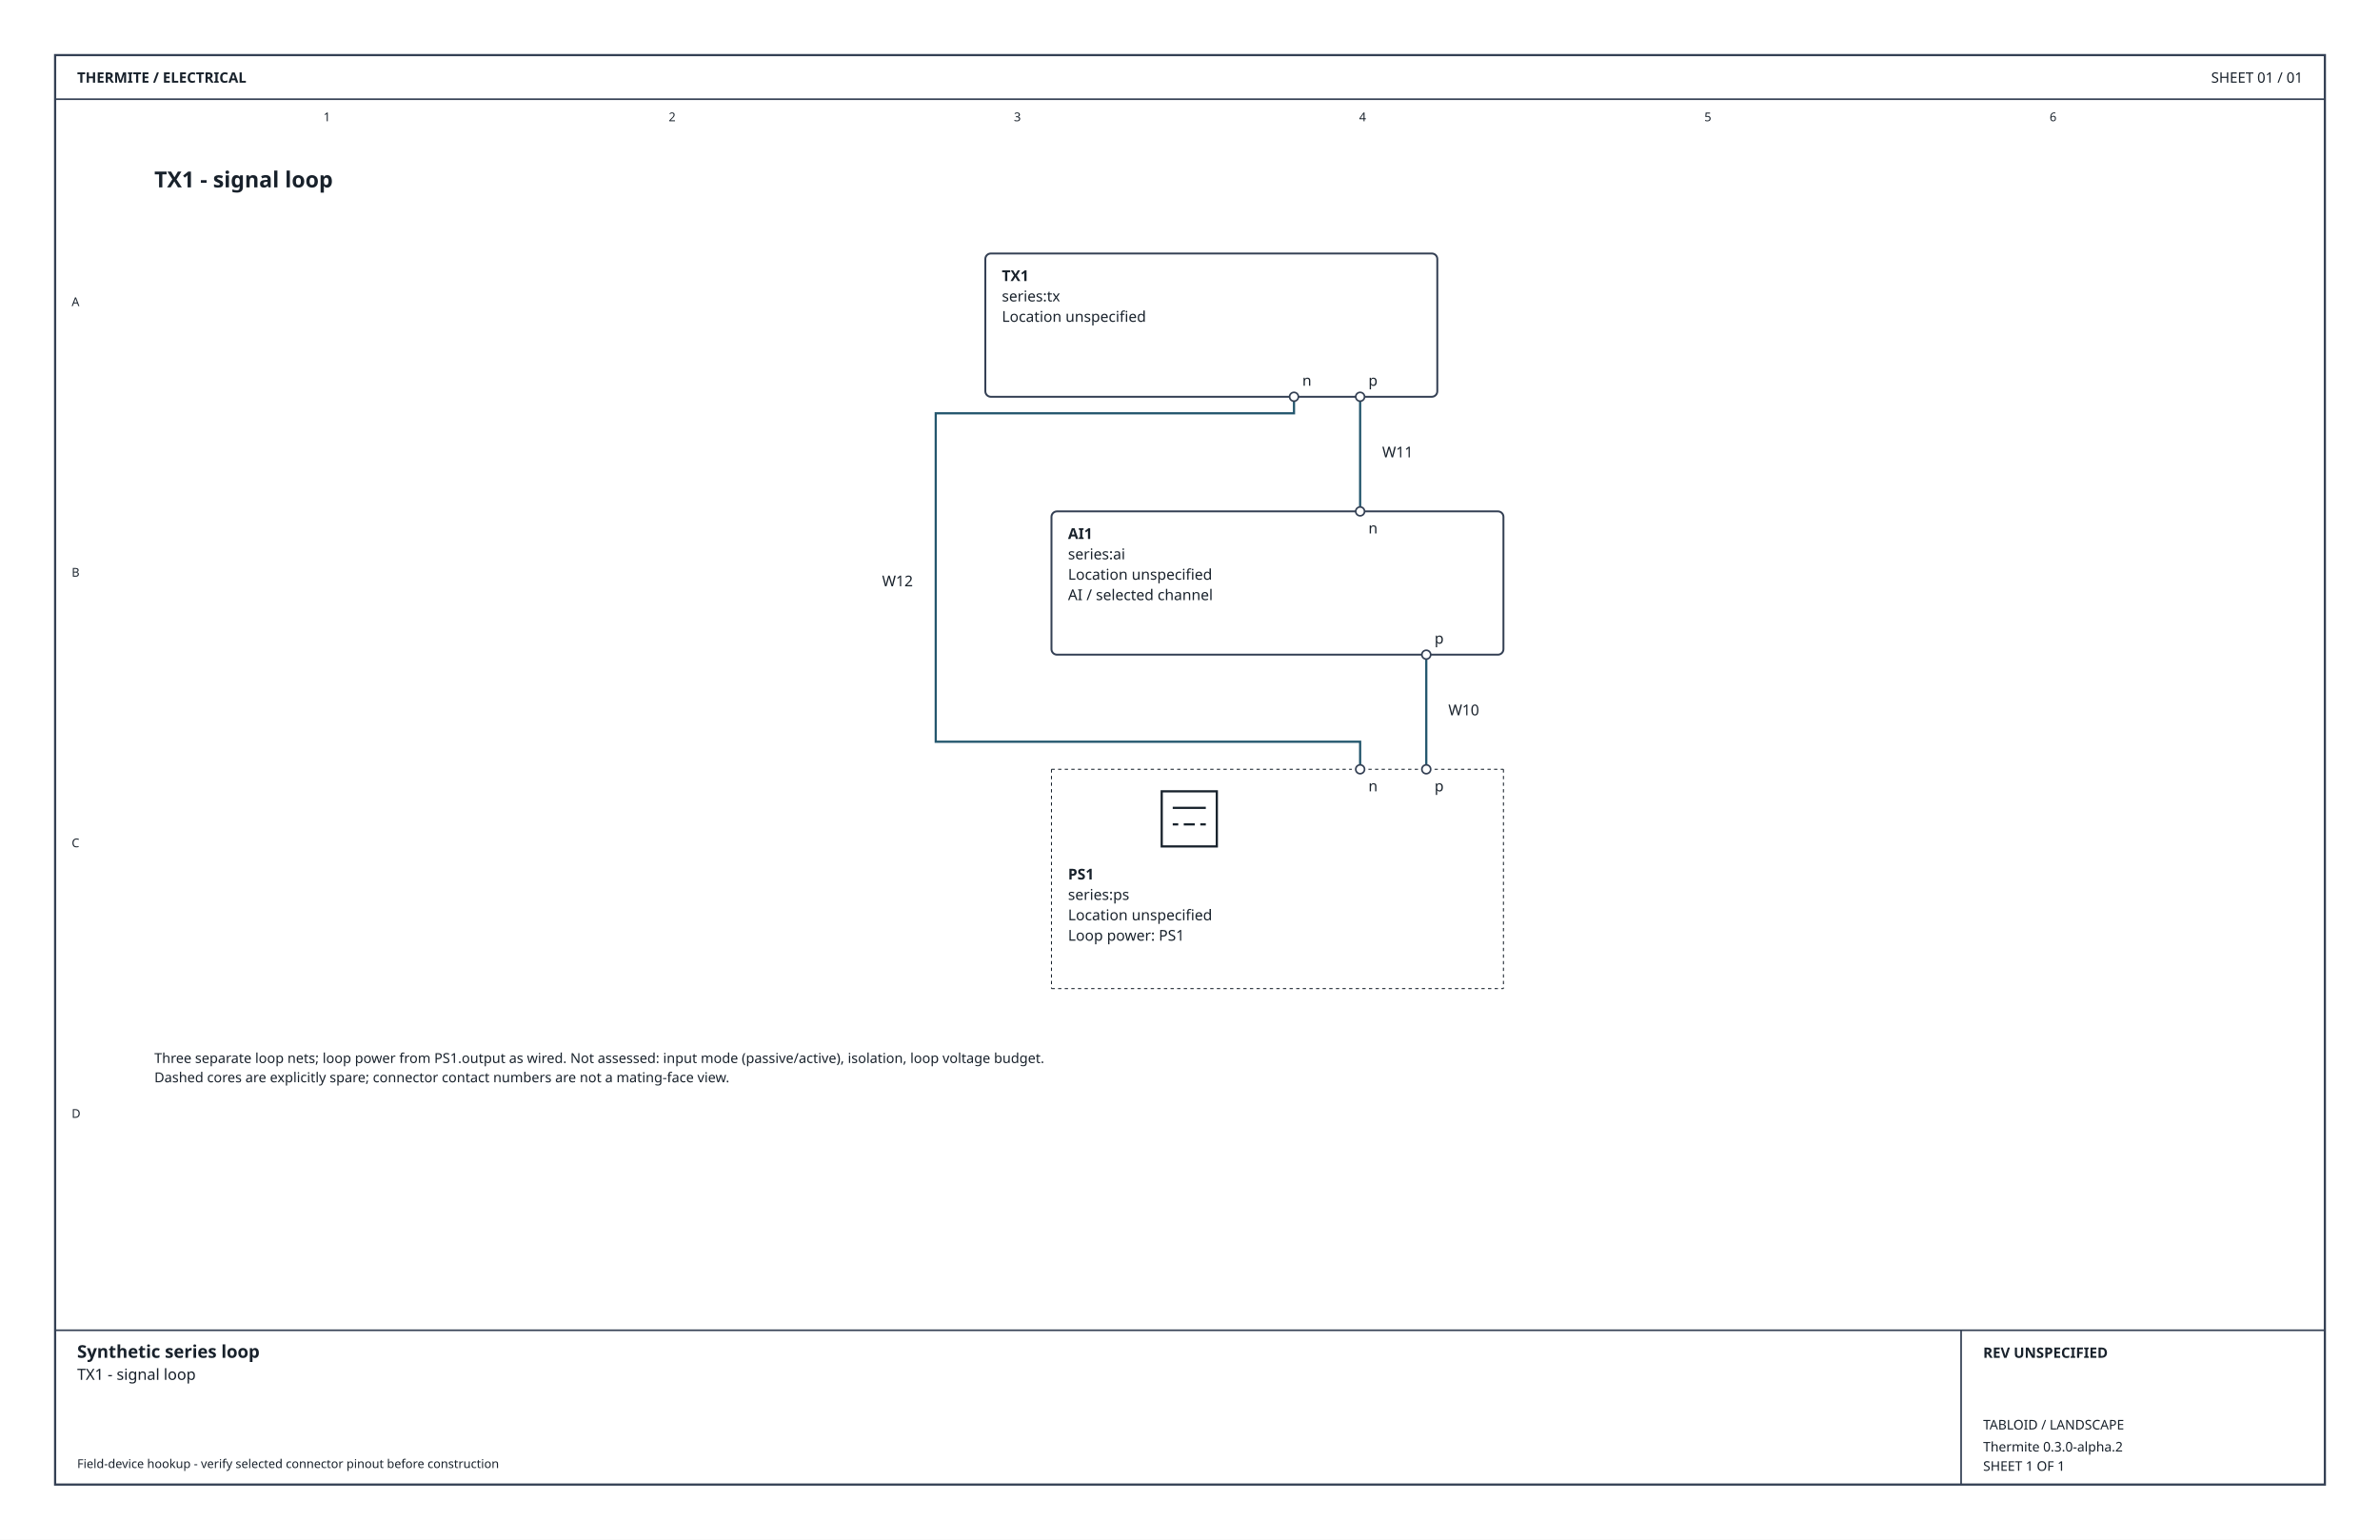
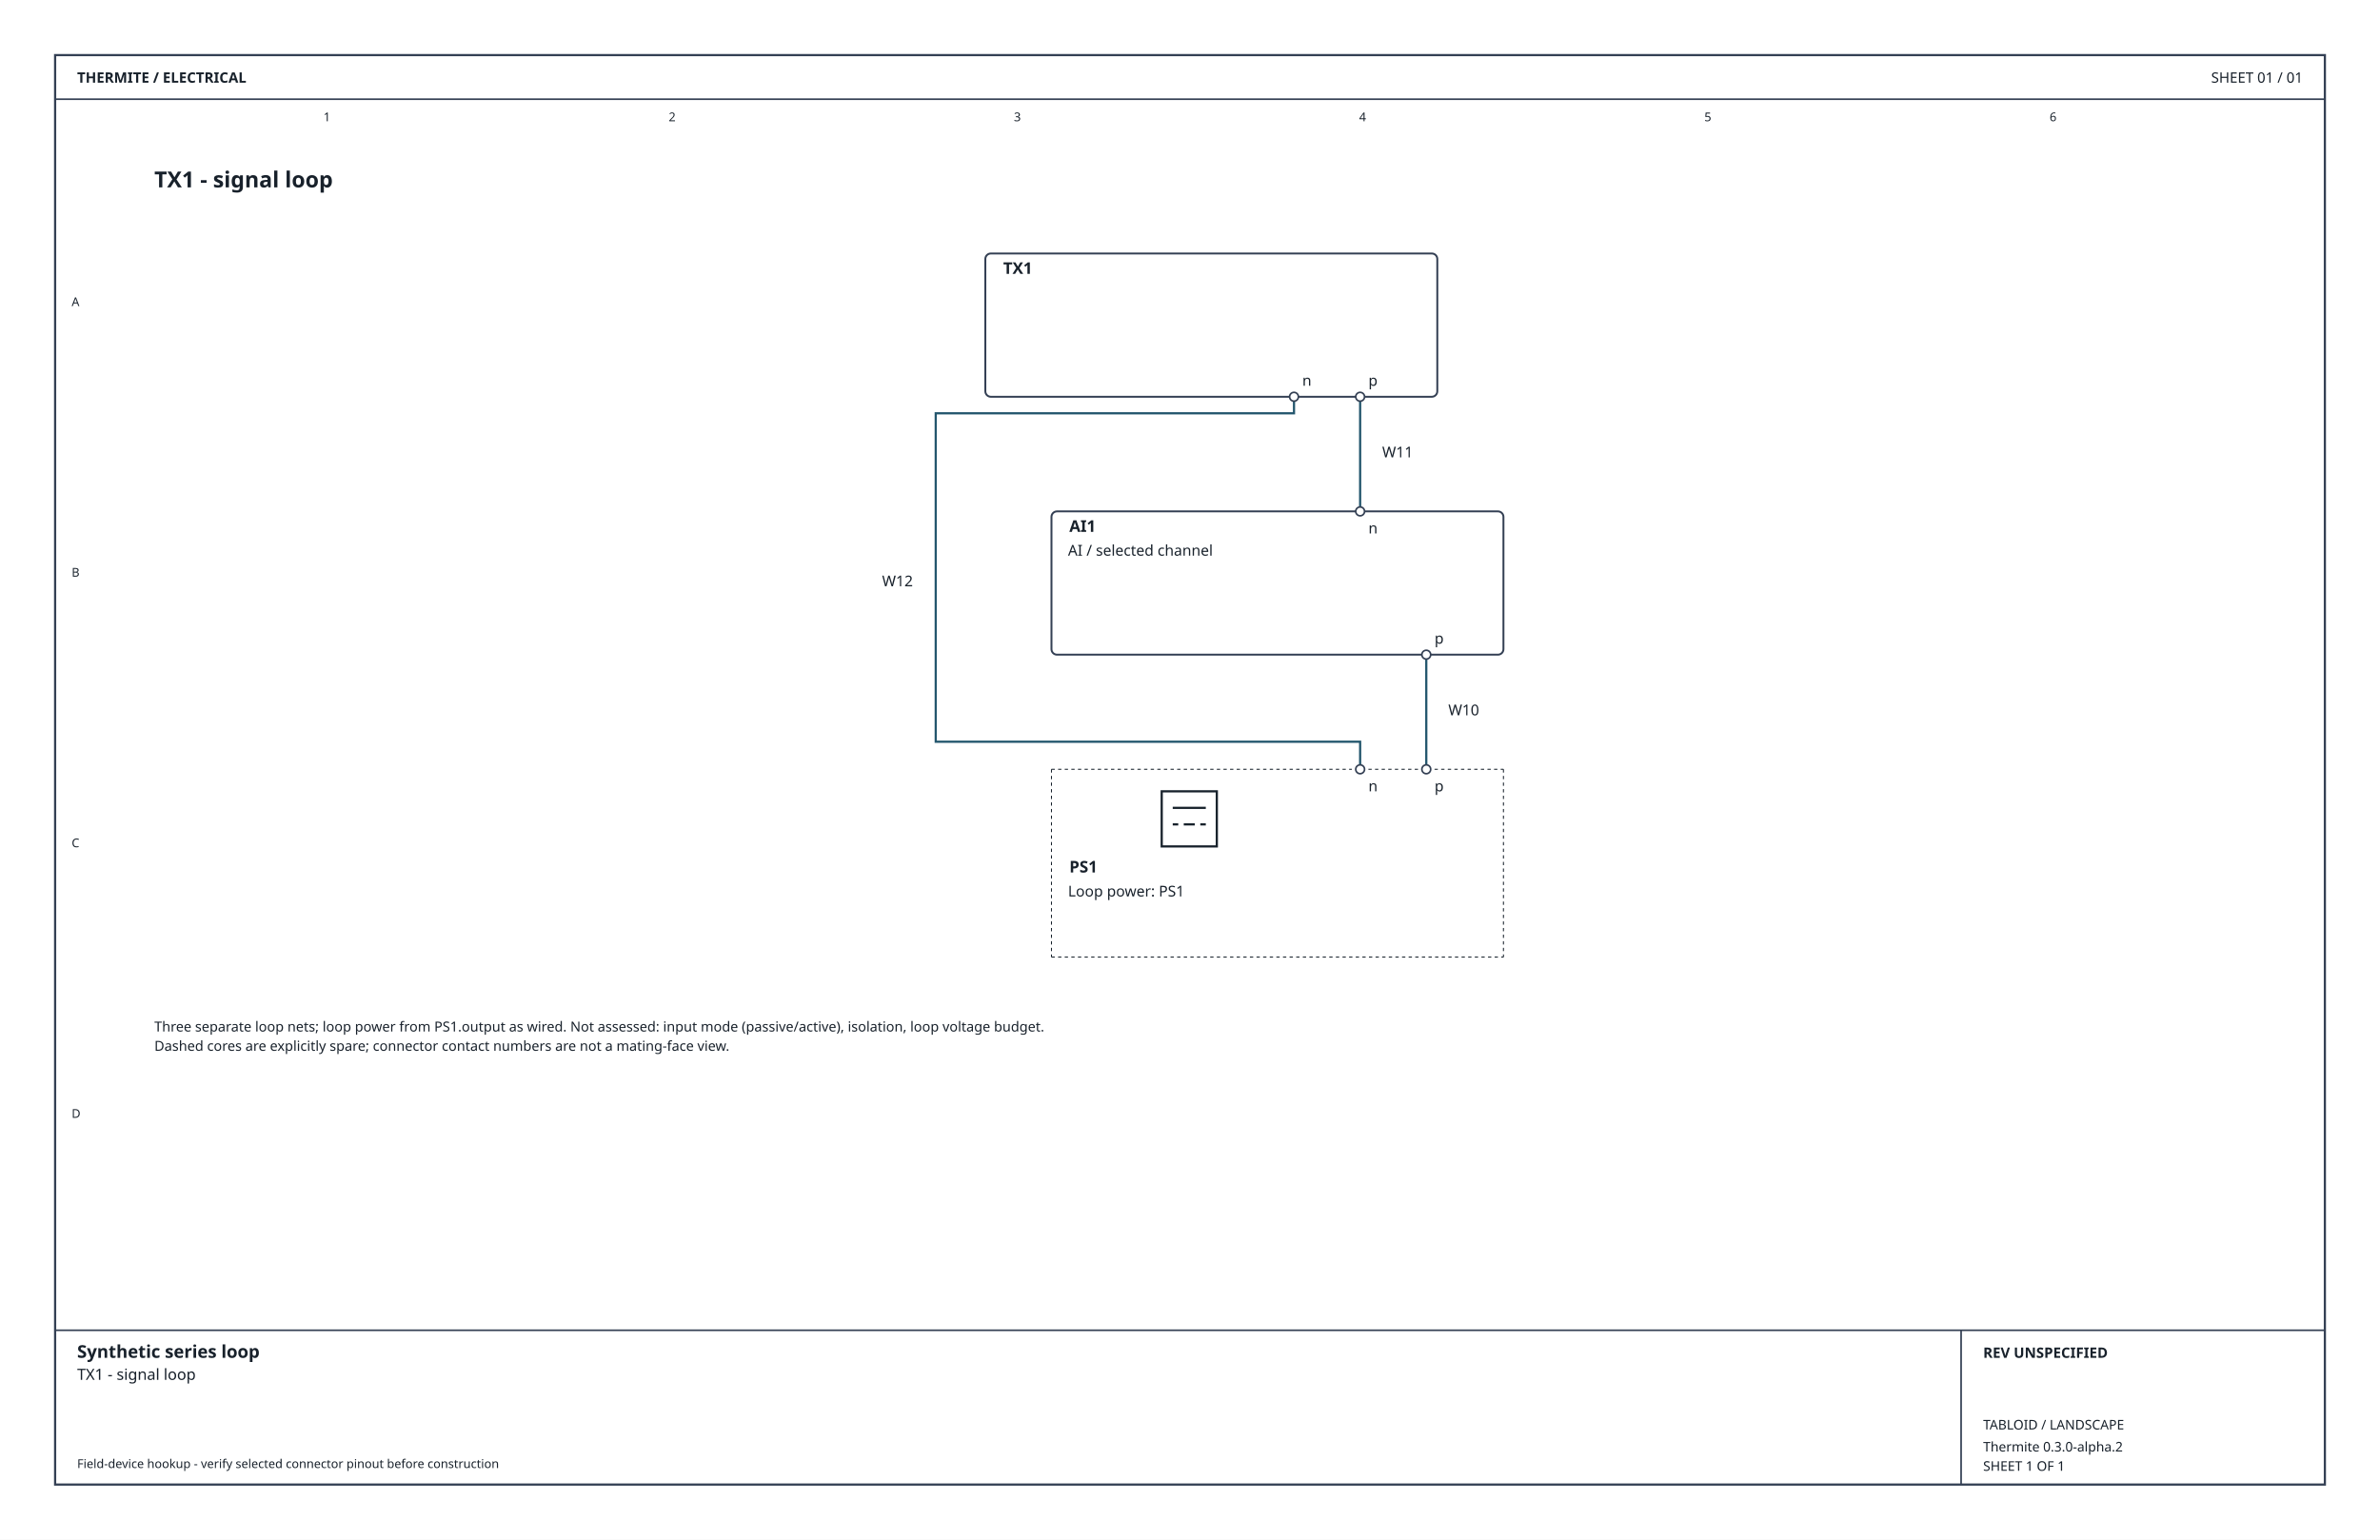
<svg xmlns="http://www.w3.org/2000/svg" width="431.8mm" height="279.4mm" viewBox="0 0 431.8 279.4" role="img" aria-label="TX1 - signal loop, sheet 1 of 1" data-sheet="1" data-total-sheets="1" data-paper="tabloid">
  <rect width="431.8" height="279.4" fill="white" />
  <rect x="10" y="10" width="411.8" height="259.4" fill="none" stroke="#344054" stroke-width="0.4" />
  <text x="14" y="15" font-family="Thermite Sans, Thermite Math, sans-serif" font-size="2.6" text-anchor="start" font-weight="700" fill="#18212b">THERMITE  /  ELECTRICAL</text>
  <text x="417.8" y="15" font-family="Thermite Sans, Thermite Math, sans-serif" font-size="2.6" text-anchor="end" font-weight="400" fill="#18212b">SHEET 01 / 01</text>
  <path d="M 10 18 L 421.8 18" fill="none" stroke="#344054" stroke-width="0.3" />
  <text x="28" y="34" font-family="Thermite Sans, Thermite Math, sans-serif" font-size="4" text-anchor="start" font-weight="700" fill="#18212b">TX1 - signal loop</text>
  <g transform="translate(153.032 40) scale(1)">
    <g transform="translate(0 0)">
      <g data-loop-conductor="74000000-0000-4000-8000-000000000010" data-net-id="net:sha256:ea75aba856959fb3effe9a19ea7fee04331762249f129d578a5646b214df70ea" data-terminal-ends="[{&quot;deviceUid&quot;:&quot;74000000-0000-4000-8000-000000000003&quot;,&quot;terminalKey&quot;:&quot;p&quot;},{&quot;deviceUid&quot;:&quot;74000000-0000-4000-8000-000000000001&quot;,&quot;terminalKey&quot;:&quot;p&quot;}]">
        <path d="M 105.736 78.8 L 105.736 99.6" fill="none" stroke="#23566d" stroke-width="0.4" stroke-linecap="round" />
        <rect x="108.736" y="86.8" width="8.736" height="4.8" fill="white" />
        <text x="109.736" y="89.8" font-family="Thermite Sans, Thermite Math, sans-serif" font-size="2.7" text-anchor="start" font-weight="400" fill="#18212b">W10</text>
      </g>
      <g data-loop-conductor="74000000-0000-4000-8000-000000000011" data-net-id="net:sha256:5a10ab2aa4314e109f16abb3a85edf3b6d5fd9182d9b638c85d494ff6d9c1402" data-terminal-ends="[{&quot;deviceUid&quot;:&quot;74000000-0000-4000-8000-000000000002&quot;,&quot;terminalKey&quot;:&quot;p&quot;},{&quot;deviceUid&quot;:&quot;74000000-0000-4000-8000-000000000003&quot;,&quot;terminalKey&quot;:&quot;n&quot;}]">
        <path d="M 93.736 32 L 93.736 52.8" fill="none" stroke="#23566d" stroke-width="0.4" stroke-linecap="round" />
        <rect x="96.736" y="40" width="8.736" height="4.8" fill="white" />
        <text x="97.736" y="43" font-family="Thermite Sans, Thermite Math, sans-serif" font-size="2.7" text-anchor="start" font-weight="400" fill="#18212b">W11</text>
      </g>
      <g data-loop-conductor="74000000-0000-4000-8000-000000000012" data-net-id="net:sha256:524b12d00bf8da02d017de32b9f8be8e7d931b9ed11328174aaab9fcf48b2b71" data-terminal-ends="[{&quot;deviceUid&quot;:&quot;74000000-0000-4000-8000-000000000002&quot;,&quot;terminalKey&quot;:&quot;n&quot;},{&quot;deviceUid&quot;:&quot;74000000-0000-4000-8000-000000000001&quot;,&quot;terminalKey&quot;:&quot;n&quot;}]">
        <path d="M 81.736 32 L 81.736 35 L 16.736 35 L 16.736 94.6 L 93.736 94.6 L 93.736 99.6" fill="none" stroke="#23566d" stroke-width="0.4" stroke-linecap="round" />
        <rect x="6" y="63.4" width="8.736" height="4.8" fill="white" />
        <text x="7" y="66.4" font-family="Thermite Sans, Thermite Math, sans-serif" font-size="2.7" text-anchor="start" font-weight="400" fill="#18212b">W12</text>
      </g>
      <g data-device-uid="74000000-0000-4000-8000-000000000002" data-body-width="82" data-body-height="26" transform="translate(25.736 6)">
        <rect width="82" height="26" rx="1" fill="white" stroke="#344054" stroke-width="0.35" />
-         <text data-tag-owner-uid="74000000-0000-4000-8000-000000000002" data-tag-kind="body" data-tag-block="74000000-0000-4000-8000-000000000002" data-tag-field="designation" x="3" y="5" font-family="Thermite Sans, Thermite Math, sans-serif" font-size="2.7" text-anchor="start" font-weight="700" fill="#18212b">TX1</text>
-         <text data-tag-owner-uid="74000000-0000-4000-8000-000000000002" data-tag-kind="body" data-tag-block="74000000-0000-4000-8000-000000000002" data-tag-field="description" x="3" y="8.7" font-family="Thermite Sans, Thermite Math, sans-serif" font-size="2.7" text-anchor="start" font-weight="400" fill="#18212b">series:tx</text>
-         <text x="3" y="12.4" font-family="Thermite Sans, Thermite Math, sans-serif" font-size="2.7" text-anchor="start" font-weight="400" fill="#18212b">Location unspecified</text>
+         <text data-tag-owner-uid="74000000-0000-4000-8000-000000000002" data-tag-kind="body" data-tag-block="74000000-0000-4000-8000-000000000002" data-tag-field="designation" x="3.24" y="3.702" font-family="Thermite Sans, Thermite Math, sans-serif" font-size="2.916" text-anchor="start" font-weight="700" fill="#18212b">TX1</text>
        <g data-loop-terminal="[&quot;74000000-0000-4000-8000-000000000002&quot;,&quot;n&quot;]">
          <circle cx="56" cy="26" r="0.8" fill="white" stroke="#344054" stroke-width="0.3" />
          <text x="57.5" y="24" font-family="Thermite Sans, Thermite Math, sans-serif" font-size="2.7" text-anchor="start" font-weight="400" fill="#18212b">n</text>
        </g>
        <g data-loop-terminal="[&quot;74000000-0000-4000-8000-000000000002&quot;,&quot;p&quot;]">
          <circle cx="68" cy="26" r="0.8" fill="white" stroke="#344054" stroke-width="0.3" />
          <text x="69.5" y="24" font-family="Thermite Sans, Thermite Math, sans-serif" font-size="2.7" text-anchor="start" font-weight="400" fill="#18212b">p</text>
        </g>
      </g>
      <g data-device-uid="74000000-0000-4000-8000-000000000003" data-body-width="82" data-body-height="26" transform="translate(37.736 52.8)">
        <rect width="82" height="26" rx="1" fill="white" stroke="#344054" stroke-width="0.35" />
-         <text data-tag-owner-uid="74000000-0000-4000-8000-000000000003" data-tag-kind="body" data-tag-block="74000000-0000-4000-8000-000000000003" data-tag-field="designation" x="3" y="5" font-family="Thermite Sans, Thermite Math, sans-serif" font-size="2.7" text-anchor="start" font-weight="700" fill="#18212b">AI1</text>
-         <text data-tag-owner-uid="74000000-0000-4000-8000-000000000003" data-tag-kind="body" data-tag-block="74000000-0000-4000-8000-000000000003" data-tag-field="description" x="3" y="8.7" font-family="Thermite Sans, Thermite Math, sans-serif" font-size="2.7" text-anchor="start" font-weight="400" fill="#18212b">series:ai</text>
-         <text x="3" y="12.4" font-family="Thermite Sans, Thermite Math, sans-serif" font-size="2.7" text-anchor="start" font-weight="400" fill="#18212b">Location unspecified</text>
-         <text x="3" y="16.1" font-family="Thermite Sans, Thermite Math, sans-serif" font-size="2.7" text-anchor="start" font-weight="400" fill="#18212b">AI / selected channel</text>
+         <text data-tag-owner-uid="74000000-0000-4000-8000-000000000003" data-tag-kind="body" data-tag-block="74000000-0000-4000-8000-000000000003" data-tag-field="designation" x="3.24" y="3.711" font-family="Thermite Sans, Thermite Math, sans-serif" font-size="2.916" text-anchor="start" font-weight="700" fill="#18212b">AI1</text>
+         <text x="3" y="8.031" font-family="Thermite Sans, Thermite Math, sans-serif" font-size="2.7" text-anchor="start" font-weight="400" fill="#18212b">AI / selected channel</text>
        <g data-loop-terminal="[&quot;74000000-0000-4000-8000-000000000003&quot;,&quot;n&quot;]">
          <circle cx="56" cy="0" r="0.8" fill="white" stroke="#344054" stroke-width="0.3" />
          <text x="57.5" y="4" font-family="Thermite Sans, Thermite Math, sans-serif" font-size="2.7" text-anchor="start" font-weight="400" fill="#18212b">n</text>
        </g>
        <g data-loop-terminal="[&quot;74000000-0000-4000-8000-000000000003&quot;,&quot;p&quot;]">
          <circle cx="68" cy="26" r="0.8" fill="white" stroke="#344054" stroke-width="0.3" />
          <text x="69.5" y="24" font-family="Thermite Sans, Thermite Math, sans-serif" font-size="2.7" text-anchor="start" font-weight="400" fill="#18212b">p</text>
        </g>
      </g>
-       <g data-device-uid="74000000-0000-4000-8000-000000000001" data-body-width="82" data-body-height="39.8" transform="translate(37.736 99.6)">
+       <g data-device-uid="74000000-0000-4000-8000-000000000001" data-body-width="82" data-body-height="34.08" transform="translate(37.736 99.6)">
        <g data-source-enclosure="true" fill="none">
-           <rect width="82" height="39.8" fill="white" stroke="none" />
-           <line x1="0" y1="0" x2="0" y2="39.8" stroke="#17212b" stroke-width="0.18" stroke-dasharray="0.6 0.6" />
-           <line x1="82" y1="0" x2="82" y2="39.8" stroke="#17212b" stroke-width="0.18" stroke-dasharray="0.6 0.6" />
+           <rect width="82" height="34.08" fill="white" stroke="none" />
+           <line x1="0" y1="0" x2="0" y2="34.08" stroke="#17212b" stroke-width="0.18" stroke-dasharray="0.6 0.6" />
+           <line x1="82" y1="0" x2="82" y2="34.08" stroke="#17212b" stroke-width="0.18" stroke-dasharray="0.6 0.6" />
          <line x1="0" y1="0" x2="54.5" y2="0" stroke="#17212b" stroke-width="0.18" stroke-dasharray="0.6 0.6" />
          <line x1="57.5" y1="0" x2="66.5" y2="0" stroke="#17212b" stroke-width="0.18" stroke-dasharray="0.6 0.6" />
          <line x1="69.5" y1="0" x2="82" y2="0" stroke="#17212b" stroke-width="0.18" stroke-dasharray="0.6 0.6" />
-           <line x1="0" y1="39.8" x2="82" y2="39.8" stroke="#17212b" stroke-width="0.18" stroke-dasharray="0.6 0.6" />
+           <line x1="0" y1="34.08" x2="82" y2="34.08" stroke="#17212b" stroke-width="0.18" stroke-dasharray="0.6 0.6" />
        </g>
        <g transform="translate(19 3)">
          <g data-circuit-mark="dc-output" stroke="#17212b" stroke-width="0.4" fill="none">
            <rect x="1" y="1" width="10" height="10" />
            <line x1="3" y1="4" x2="9" y2="4" />
            <line x1="3" y1="7" x2="4" y2="7" />
            <line x1="5" y1="7" x2="7" y2="7" />
            <line x1="8" y1="7" x2="9" y2="7" />
          </g>
        </g>
-         <text data-tag-owner-uid="74000000-0000-4000-8000-000000000001" data-tag-kind="body" data-tag-block="74000000-0000-4000-8000-000000000001" data-tag-field="designation" x="3" y="20" font-family="Thermite Sans, Thermite Math, sans-serif" font-size="2.7" text-anchor="start" font-weight="700" fill="#18212b">PS1</text>
-         <text data-tag-owner-uid="74000000-0000-4000-8000-000000000001" data-tag-kind="body" data-tag-block="74000000-0000-4000-8000-000000000001" data-tag-field="description" x="3" y="23.7" font-family="Thermite Sans, Thermite Math, sans-serif" font-size="2.7" text-anchor="start" font-weight="400" fill="#18212b">series:ps</text>
-         <text x="3" y="27.4" font-family="Thermite Sans, Thermite Math, sans-serif" font-size="2.7" text-anchor="start" font-weight="400" fill="#18212b">Location unspecified</text>
-         <text x="3" y="31.1" font-family="Thermite Sans, Thermite Math, sans-serif" font-size="2.7" text-anchor="start" font-weight="400" fill="#18212b">Loop power: PS1</text>
+         <text data-tag-owner-uid="74000000-0000-4000-8000-000000000001" data-tag-kind="body" data-tag-block="74000000-0000-4000-8000-000000000001" data-tag-field="designation" x="3.24" y="18.731" font-family="Thermite Sans, Thermite Math, sans-serif" font-size="2.916" text-anchor="start" font-weight="700" fill="#18212b">PS1</text>
+         <text x="3" y="23.08" font-family="Thermite Sans, Thermite Math, sans-serif" font-size="2.7" text-anchor="start" font-weight="400" fill="#18212b">Loop power: PS1</text>
        <g data-loop-terminal="[&quot;74000000-0000-4000-8000-000000000001&quot;,&quot;n&quot;]">
          <circle cx="56" cy="0" r="0.8" fill="white" stroke="#344054" stroke-width="0.3" />
          <text x="57.5" y="4" font-family="Thermite Sans, Thermite Math, sans-serif" font-size="2.7" text-anchor="start" font-weight="400" fill="#18212b">n</text>
        </g>
        <g data-loop-terminal="[&quot;74000000-0000-4000-8000-000000000001&quot;,&quot;p&quot;]">
          <circle cx="68" cy="0" r="0.8" fill="white" stroke="#344054" stroke-width="0.3" />
          <text x="69.5" y="4" font-family="Thermite Sans, Thermite Math, sans-serif" font-size="2.7" text-anchor="start" font-weight="400" fill="#18212b">p</text>
        </g>
      </g>
    </g>
  </g>
  <g data-engine-notes="true">
-     <text x="28" y="192.9" font-family="Thermite Sans, Thermite Math, sans-serif" font-size="2.5" text-anchor="start" font-weight="400" fill="#18212b">Three separate loop nets; loop power from PS1.output as wired. Not assessed: input mode (passive/active), isolation, loop voltage budget.</text>
-     <text x="28" y="196.4" font-family="Thermite Sans, Thermite Math, sans-serif" font-size="2.5" text-anchor="start" font-weight="400" fill="#18212b">Dashed cores are explicitly spare; connector contact numbers are not a mating-face view.</text>
+     <text x="28" y="187.18" font-family="Thermite Sans, Thermite Math, sans-serif" font-size="2.5" text-anchor="start" font-weight="400" fill="#18212b">Three separate loop nets; loop power from PS1.output as wired. Not assessed: input mode (passive/active), isolation, loop voltage budget.</text>
+     <text x="28" y="190.68" font-family="Thermite Sans, Thermite Math, sans-serif" font-size="2.5" text-anchor="start" font-weight="400" fill="#18212b">Dashed cores are explicitly spare; connector contact numbers are not a mating-face view.</text>
  </g>
  <text x="59.317" y="22" font-family="Thermite Sans, Thermite Math, sans-serif" font-size="2.2" text-anchor="middle" font-weight="400" fill="#18212b">1</text>
  <text x="121.95" y="22" font-family="Thermite Sans, Thermite Math, sans-serif" font-size="2.2" text-anchor="middle" font-weight="400" fill="#18212b">2</text>
  <text x="184.583" y="22" font-family="Thermite Sans, Thermite Math, sans-serif" font-size="2.2" text-anchor="middle" font-weight="400" fill="#18212b">3</text>
  <text x="247.217" y="22" font-family="Thermite Sans, Thermite Math, sans-serif" font-size="2.2" text-anchor="middle" font-weight="400" fill="#18212b">4</text>
  <text x="309.85" y="22" font-family="Thermite Sans, Thermite Math, sans-serif" font-size="2.2" text-anchor="middle" font-weight="400" fill="#18212b">5</text>
  <text x="372.483" y="22" font-family="Thermite Sans, Thermite Math, sans-serif" font-size="2.2" text-anchor="middle" font-weight="400" fill="#18212b">6</text>
  <text x="13" y="55.55" font-family="Thermite Sans, Thermite Math, sans-serif" font-size="2.2" text-anchor="start" font-weight="400" fill="#18212b">A</text>
  <text x="13" y="104.65" font-family="Thermite Sans, Thermite Math, sans-serif" font-size="2.2" text-anchor="start" font-weight="400" fill="#18212b">B</text>
  <text x="13" y="153.75" font-family="Thermite Sans, Thermite Math, sans-serif" font-size="2.2" text-anchor="start" font-weight="400" fill="#18212b">C</text>
  <text x="13" y="202.85" font-family="Thermite Sans, Thermite Math, sans-serif" font-size="2.2" text-anchor="start" font-weight="400" fill="#18212b">D</text>
  <path d="M 10 241.4 L 421.8 241.4" fill="none" stroke="#344054" stroke-width="0.3" />
  <path d="M 355.8 241.4 L 355.8 269.4" fill="none" stroke="#344054" stroke-width="0.3" />
  <text x="14" y="246.4" font-family="Thermite Sans, Thermite Math, sans-serif" font-size="3.2" text-anchor="start" font-weight="700" fill="#18212b">Synthetic series loop</text>
  <text x="14" y="250.4" font-family="Thermite Sans, Thermite Math, sans-serif" font-size="2.8" text-anchor="start" font-weight="400" fill="#18212b">TX1 - signal loop</text>
  <text x="14" y="266.4" font-family="Thermite Sans, Thermite Math, sans-serif" font-size="2.2" text-anchor="start" font-weight="400" fill="#18212b">Field-device hookup - verify selected connector pinout before construction</text>
  <text x="359.8" y="246.4" font-family="Thermite Sans, Thermite Math, sans-serif" font-size="2.6" text-anchor="start" font-weight="700" fill="#18212b">REV UNSPECIFIED</text>
  <text x="359.8" y="259.4" font-family="Thermite Sans, Thermite Math, sans-serif" font-size="2.4" text-anchor="start" font-weight="400" fill="#18212b">TABLOID / LANDSCAPE</text>
  <text x="359.8" y="263.4" font-family="Thermite Sans, Thermite Math, sans-serif" font-size="2.4" text-anchor="start" font-weight="400" fill="#18212b">Thermite 0.3.0-alpha.2</text>
  <text x="359.8" y="266.9" font-family="Thermite Sans, Thermite Math, sans-serif" font-size="2.4" text-anchor="start" font-weight="400" fill="#18212b">SHEET 1 OF 1</text>
</svg>
